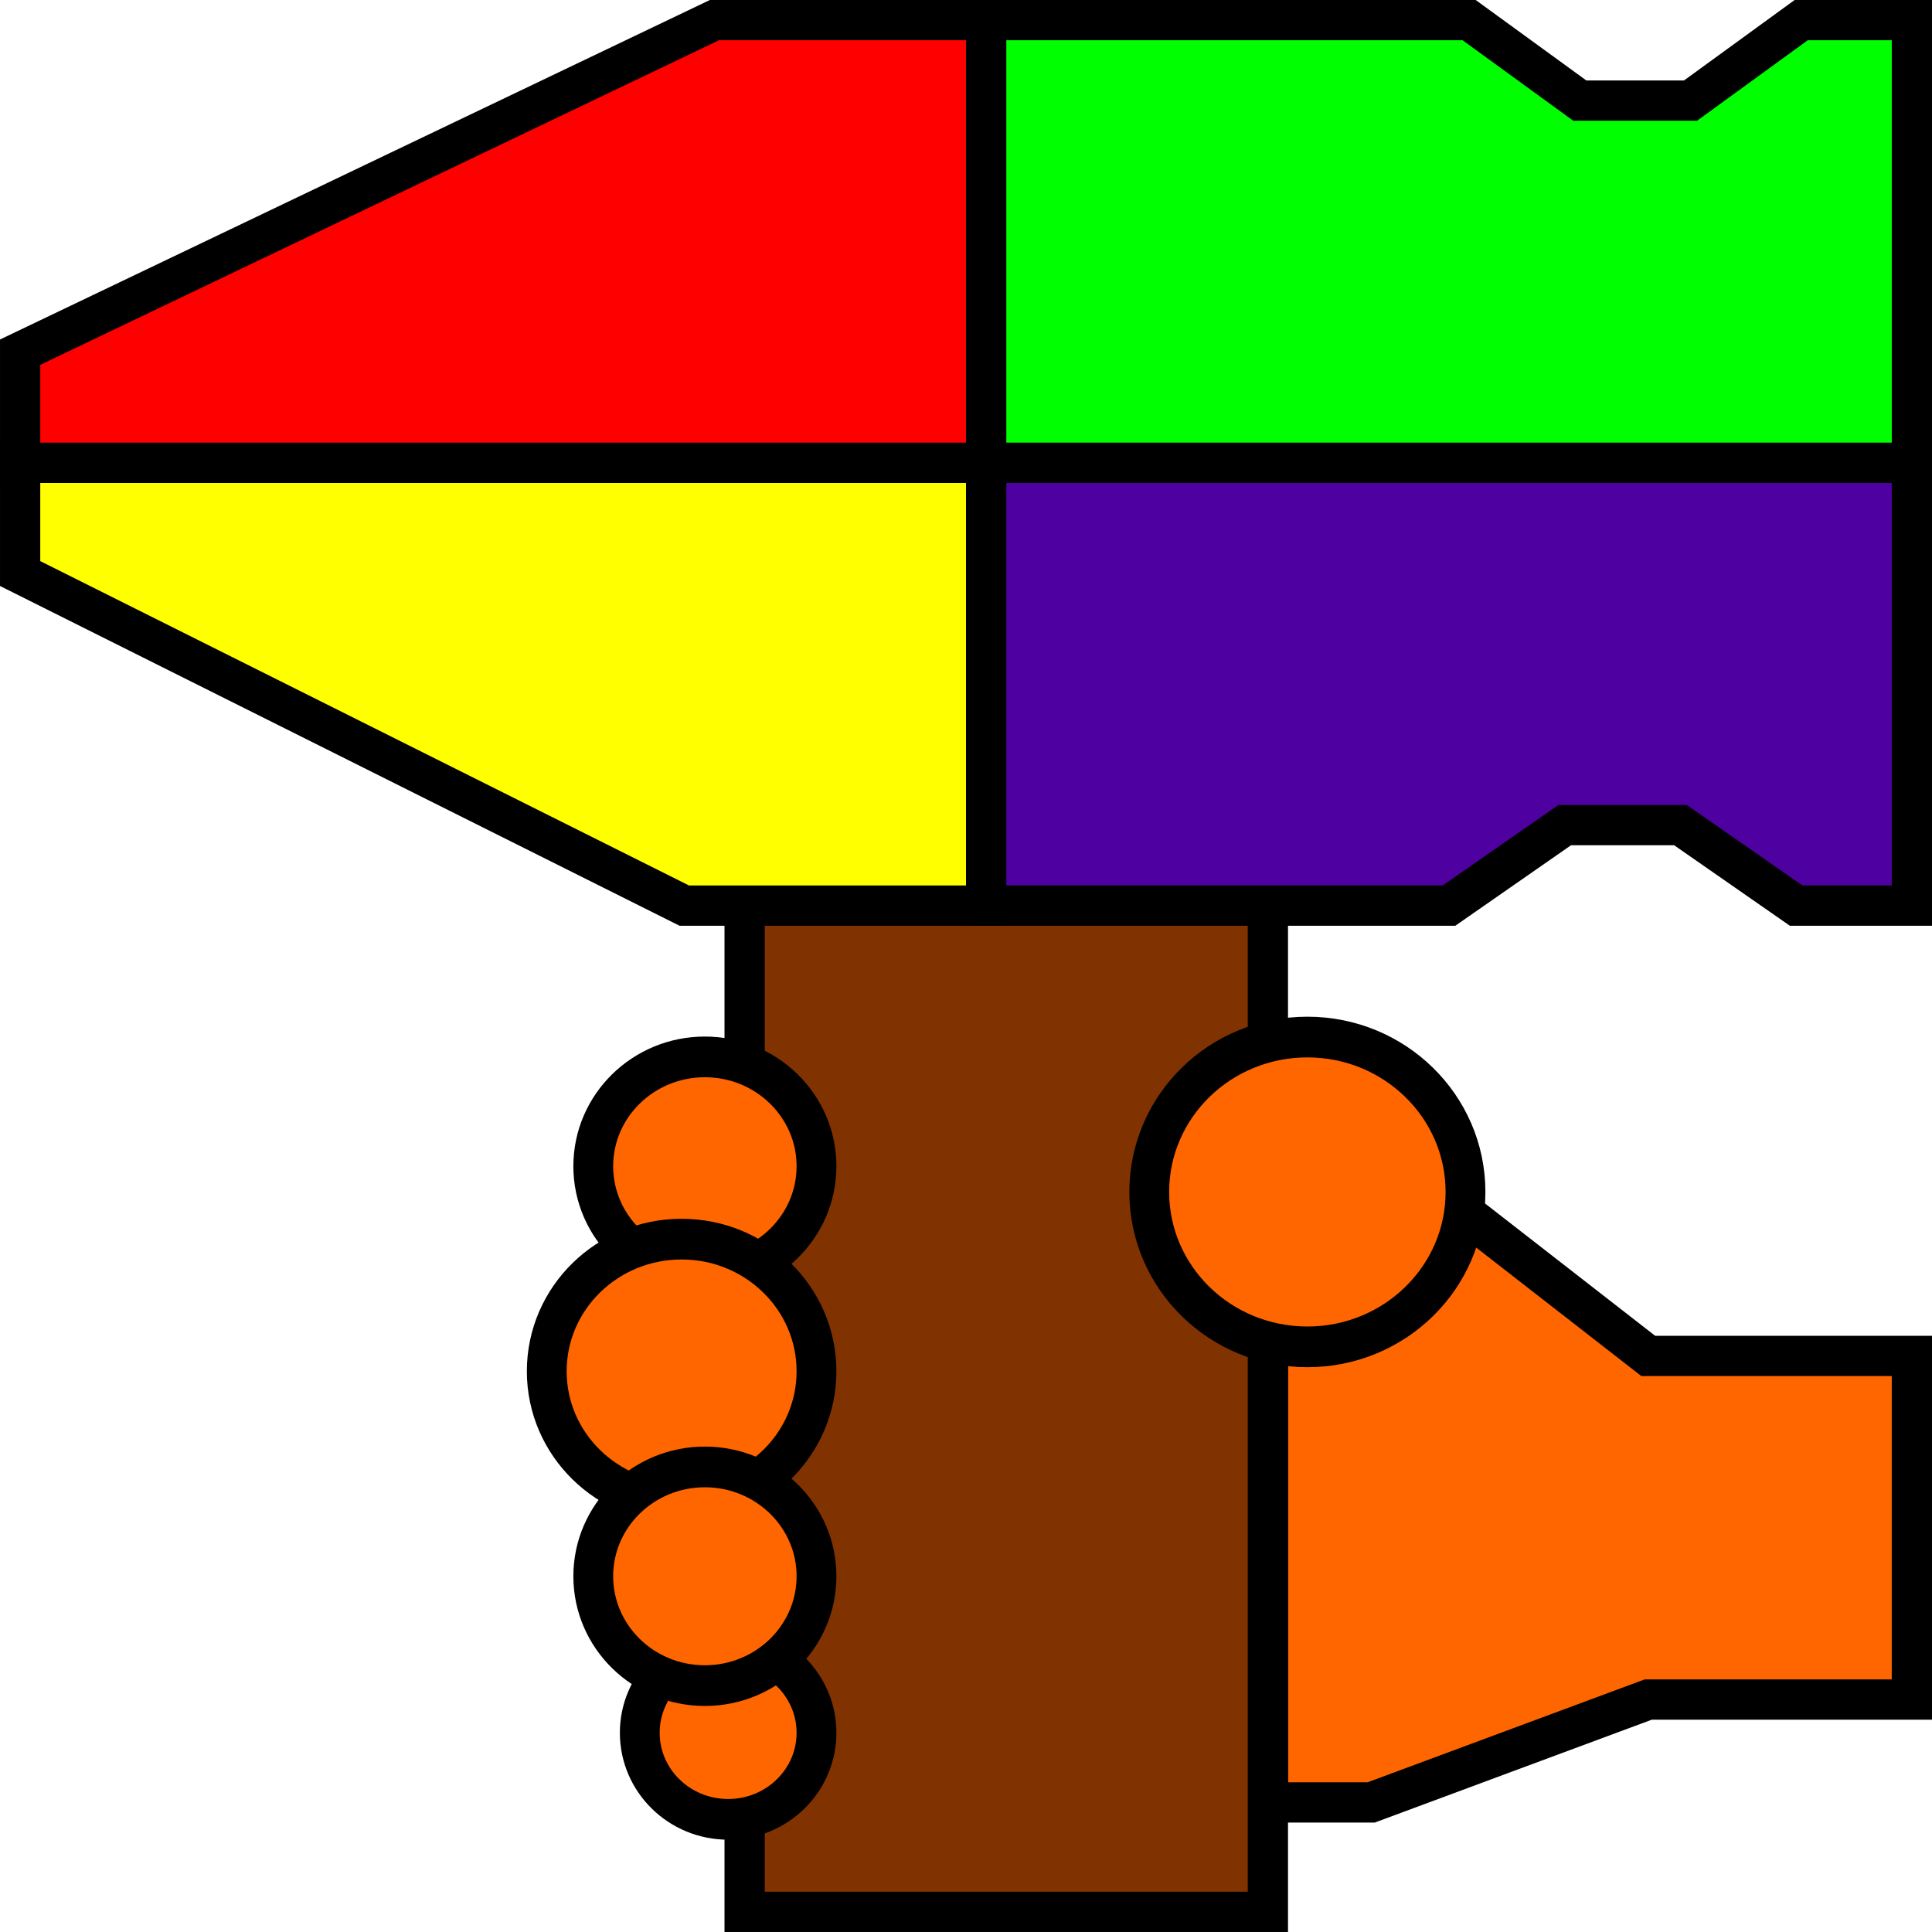
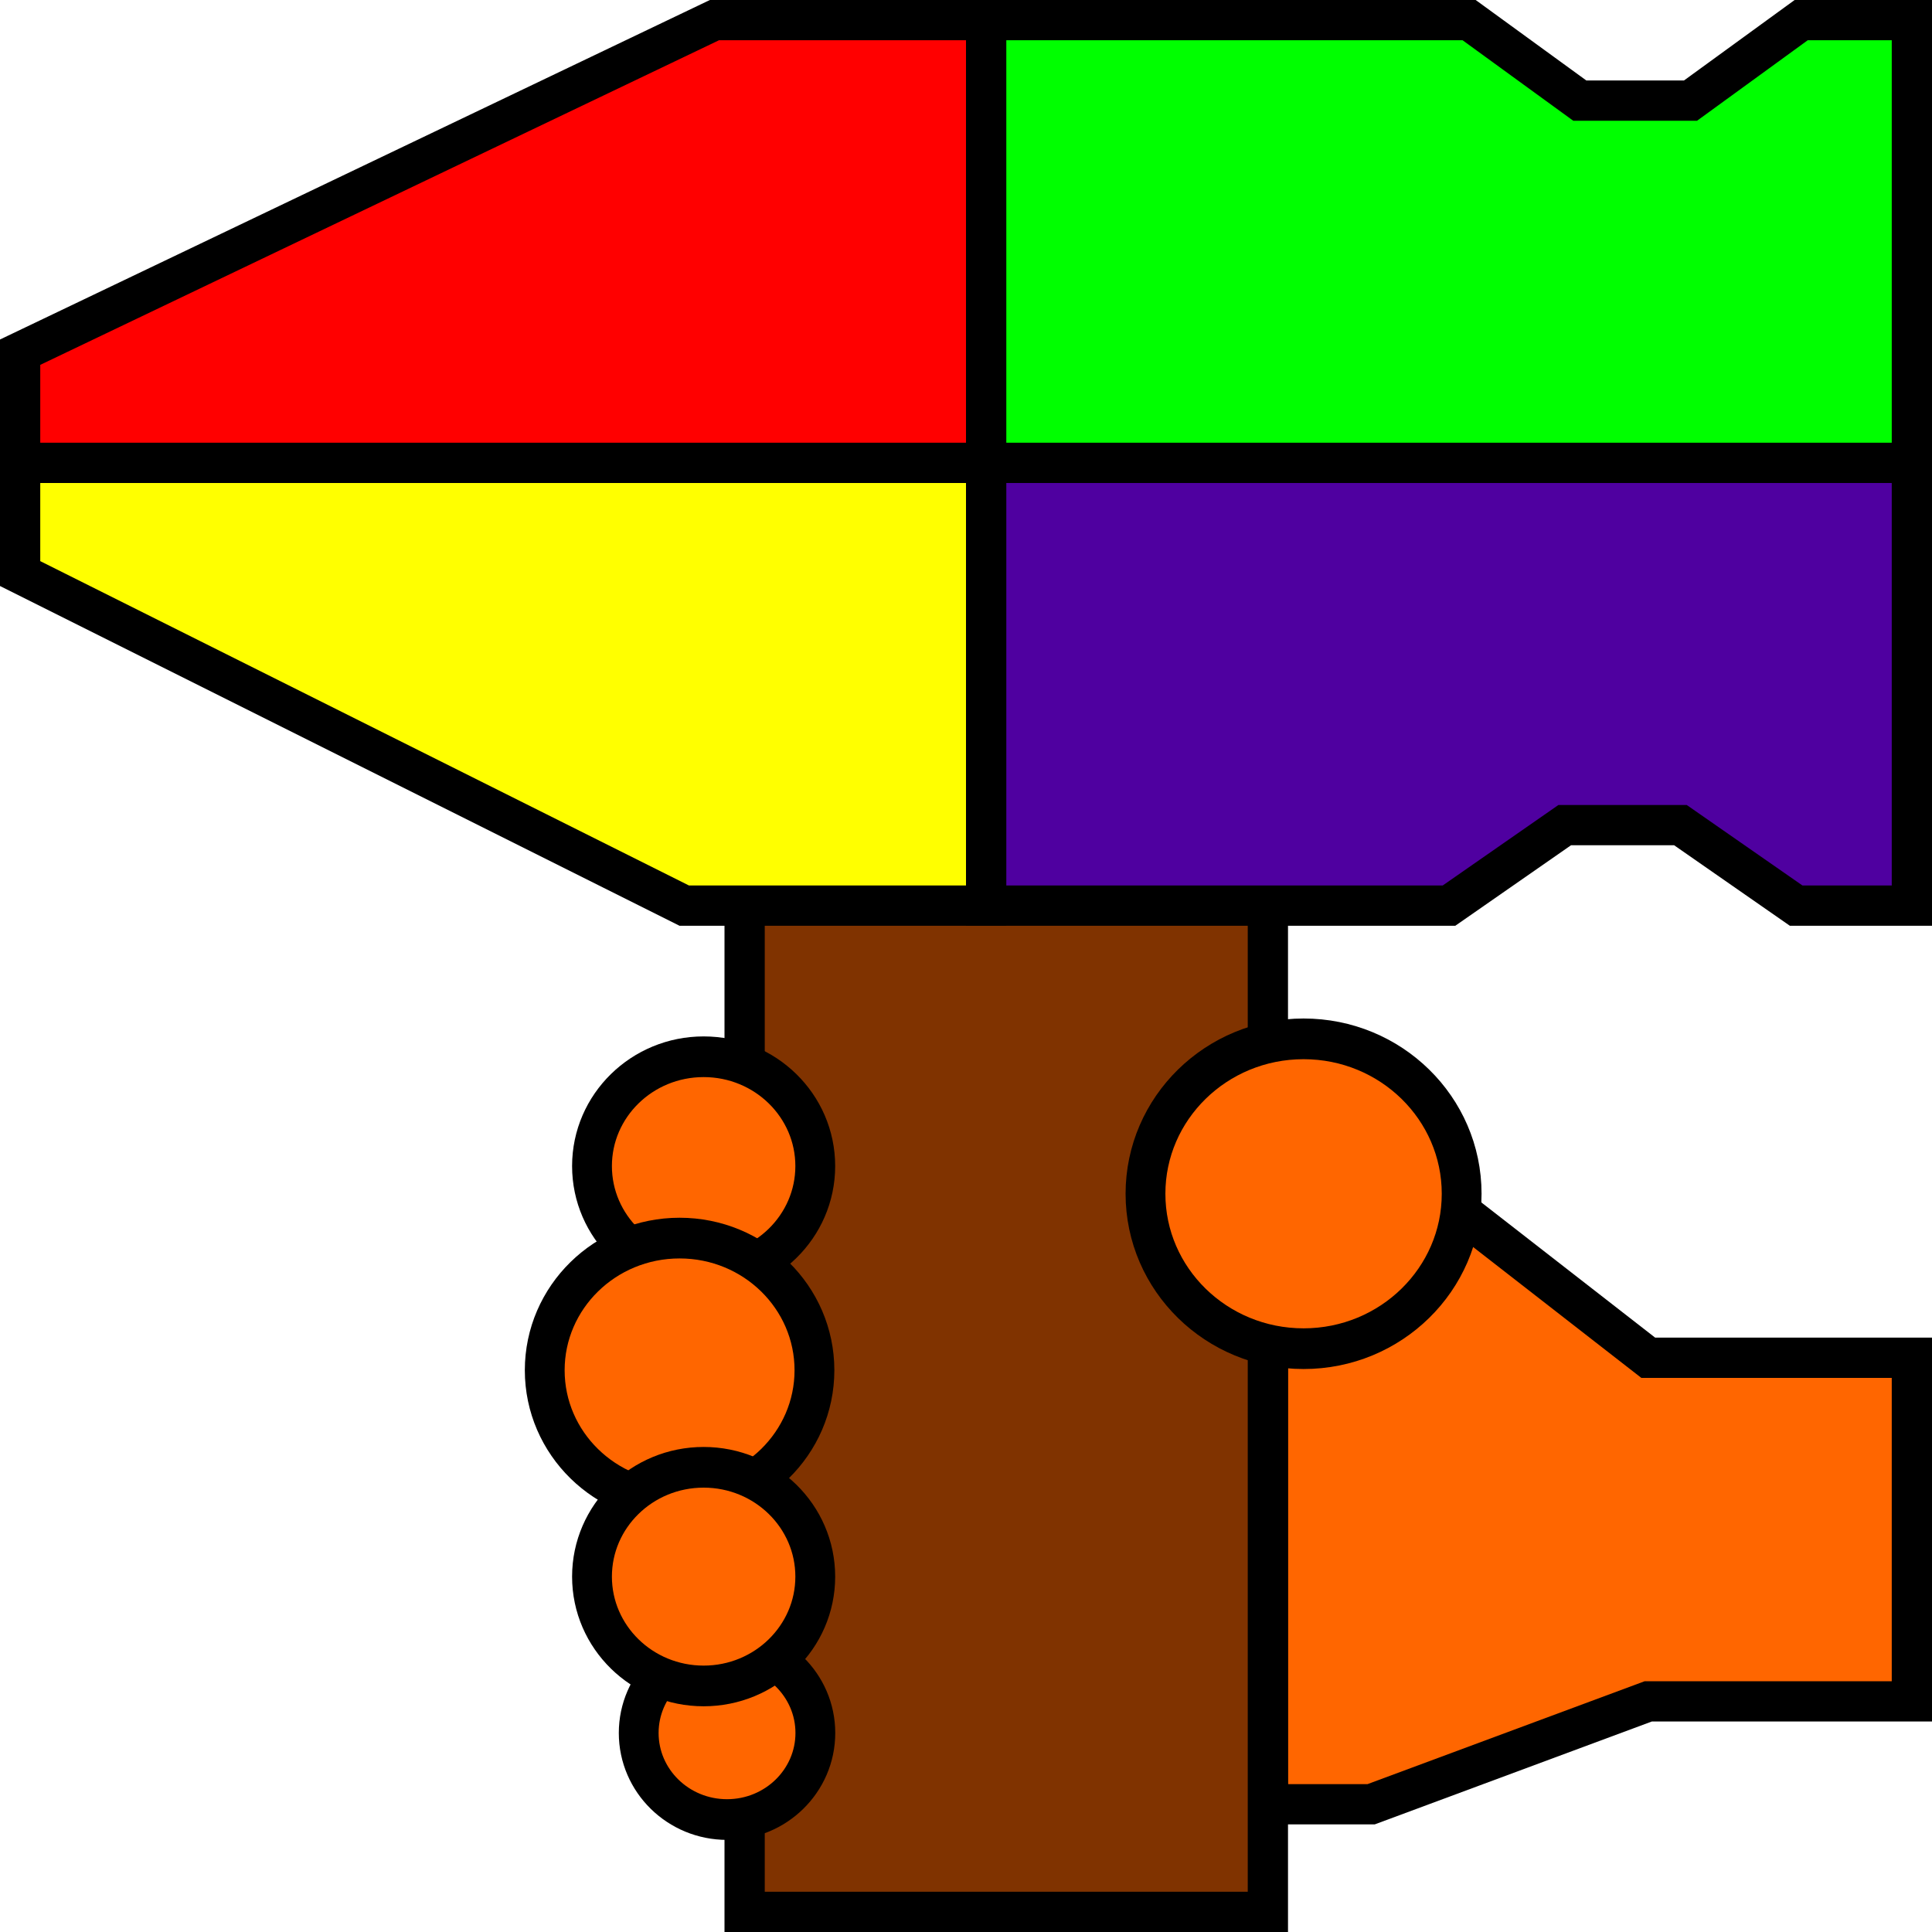
- <svg xmlns="http://www.w3.org/2000/svg" width="48" height="48" id="svg2" version="1.1">
-   <defs id="defs4">
-     </defs>
-   <g id="layer1" transform="translate(-302.1578,-607.3983)">
-     <g id="g4271">
-       <g id="g4200">
-         <path style="fill:#ff6600;fill-opacity:1;stroke:#000000;stroke-width:1;stroke-miterlimit:4;stroke-dasharray:none" d="m 333.658,637.253 4.523,0 4.927,3.833 6.55,0 0,8.537 -6.55,0 -6.884,2.556 -2.566,0 0,-14.926 z" id="rect4269" />
-         <rect style="fill:#803300;stroke:#000000;stroke-width:1;stroke-miterlimit:4;stroke-dasharray:none" id="rect3396" width="13" height="44" x="320.658" y="610.898" />
+ <svg xmlns="http://www.w3.org/2000/svg" width="48" height="48" version="1.1">
+   <g transform="translate(-302.2 -607.4)">
+     <g stroke="#000">
+       <g>
+         <path d="m333.7 637.3h4.523l4.927 3.833h6.55v8.537h-6.55l-6.884 2.556h-2.566v-14.93z" fill="#f60" />
+         <rect x="320.7" y="610.9" width="13" height="44" fill="#803300" />
      </g>
-       <g id="g4265">
-         <path style="fill:#00ff00;stroke:#000000;stroke-width:1;stroke-linecap:butt;stroke-linejoin:miter;stroke-miterlimit:4;stroke-opacity:1" d="m 326.658,607.898 12,0 2.75,2 2.75,0 2.75,-2 2.75,0 0,11 -23,0 0,-11 z" id="rect3335" />
-         <path style="fill:#ff0000;stroke:#000000;stroke-width:1;stroke-linecap:butt;stroke-linejoin:miter;stroke-miterlimit:4;stroke-opacity:1;stroke-dasharray:none" d="m 326.658,607.898 0,11 -24,0 0,-2.75 17.25,-8.25 6.75,0 z" id="rect3335-8" />
-         <path style="fill:#4f00a0;fill-opacity:1;stroke:#000000;stroke-width:1;stroke-linecap:butt;stroke-linejoin:miter;stroke-miterlimit:4;stroke-opacity:1" d="m 326.658,618.898 23,0 0,11 -2.875,0 -2.875,-2 -2.875,0 -2.875,2 -11.5,0 0,-11 z" id="rect3335-3" />
-         <path style="fill:#ffff00;stroke:#000000;stroke-width:1;stroke-linecap:butt;stroke-linejoin:miter;stroke-miterlimit:4;stroke-opacity:1" d="m 302.658,618.898 24,0 0,11 -7.5,0 -16.5,-8.25 0,-2.75 z" id="rect3335-8-4" />
+       <g>
+         <path d="m326.7 607.9h12l2.75 2h2.75l2.75-2h2.75v11h-23v-11z" fill="#0f0" />
+         <path d="m326.7 607.9v11h-24v-2.75l17.25-8.25h6.75z" fill="#f00" />
+         <path d="m326.7 618.9h23v11h-2.875l-2.875-2h-2.875l-2.875 2h-11.5v-11z" fill="#4f00a0" />
+         <path d="m302.7 618.9h24v11h-7.5l-16.5-8.25v-2.75z" fill="#ff0" />
      </g>
-       <g transform="translate(1.00035,0)" id="g3713">
-         <path style="fill:#ff6600;fill-opacity:1;stroke:#000000;stroke-width:9.665;stroke-miterlimit:4;stroke-dasharray:none" id="path4176-70" d="m 181.446,575.061 c 0,11.354 -9.604,20.558 -21.452,20.558 -11.847,0 -21.452,-9.204 -21.452,-20.558 0,-11.354 9.604,-20.558 21.452,-20.558 11.847,0 21.452,9.204 21.452,20.558 z" transform="matrix(0.1023376,0,0,0.104612,302.8743,590.2906)" />
-         <path style="fill:#ff6600;fill-opacity:1;stroke:#000000;stroke-width:7.651;stroke-miterlimit:4;stroke-dasharray:none" id="path4176" d="m 181.446,575.061 c 0,11.354 -9.604,20.558 -21.452,20.558 -11.847,0 -21.452,-9.204 -21.452,-20.558 0,-11.354 9.604,-20.558 21.452,-20.558 11.847,0 21.452,9.204 21.452,20.558 z" transform="matrix(0.1292685,0,0,0.1321414,297.9878,560.3837)" />
-         <path style="fill:#ff6600;fill-opacity:1;stroke:#000000;stroke-width:6.332;stroke-miterlimit:4;stroke-dasharray:none" id="path4176-7" d="m 181.446,575.061 c 0,11.354 -9.604,20.558 -21.452,20.558 -11.847,0 -21.452,-9.204 -21.452,-20.558 0,-11.354 9.604,-20.558 21.452,-20.558 11.847,0 21.452,9.204 21.452,20.558 z" transform="matrix(0.1561994,0,0,0.1596709,293.1012,549.6461)" />
-         <path style="fill:#ff6600;fill-opacity:1;stroke:#000000;stroke-width:7.651;stroke-miterlimit:4;stroke-dasharray:none" id="path4176-0" d="m 181.446,575.061 c 0,11.354 -9.604,20.558 -21.452,20.558 -11.847,0 -21.452,-9.204 -21.452,-20.558 0,-11.354 9.604,-20.558 21.452,-20.558 11.847,0 21.452,9.204 21.452,20.558 z" transform="matrix(0.1292685,0,0,0.1321414,297.9878,570.5708)" />
-         <path style="fill:#ff6600;fill-opacity:1;stroke:#000000;stroke-width:5.401;stroke-miterlimit:4;stroke-dasharray:none" id="path4176-70-7" d="m 181.446,575.061 c 0,11.354 -9.604,20.558 -21.452,20.558 -11.847,0 -21.452,-9.204 -21.452,-20.558 0,-11.354 9.604,-20.558 21.452,-20.558 11.847,0 21.452,9.204 21.452,20.558 z" transform="matrix(0.1831304,0,0,0.1872004,304.3389,529.3604)" />
+       <g transform="translate(1)" fill="#f60">
+         <path transform="matrix(.1023 0 0 .1046 302.9 590.3)" d="m181.4 575.1c0 11.35-9.604 20.56-21.45 20.56s-21.45-9.204-21.45-20.56c0-11.35 9.604-20.56 21.45-20.56s21.45 9.204 21.45 20.56z" stroke-width="9.665" />
+         <path transform="matrix(.1293 0 0 .1321 298 560.4)" d="m181.4 575.1c0 11.35-9.604 20.56-21.45 20.56s-21.45-9.204-21.45-20.56c0-11.35 9.604-20.56 21.45-20.56s21.45 9.204 21.45 20.56z" stroke-width="7.651" />
+         <path transform="matrix(.1562 0 0 .1597 293.1 549.6)" d="m181.4 575.1c0 11.35-9.604 20.56-21.45 20.56s-21.45-9.204-21.45-20.56c0-11.35 9.604-20.56 21.45-20.56s21.45 9.204 21.45 20.56z" stroke-width="6.332" />
+         <path transform="matrix(.1293 0 0 .1321 298 570.6)" d="m181.4 575.1c0 11.35-9.604 20.56-21.45 20.56s-21.45-9.204-21.45-20.56c0-11.35 9.604-20.56 21.45-20.56s21.45 9.204 21.45 20.56z" stroke-width="7.651" />
+         <path transform="matrix(.1831 0 0 .1872 304.3 529.4)" d="m181.4 575.1c0 11.35-9.604 20.56-21.45 20.56s-21.45-9.204-21.45-20.56c0-11.35 9.604-20.56 21.45-20.56s21.45 9.204 21.45 20.56z" stroke-width="5.401" />
      </g>
    </g>
  </g>
</svg>
